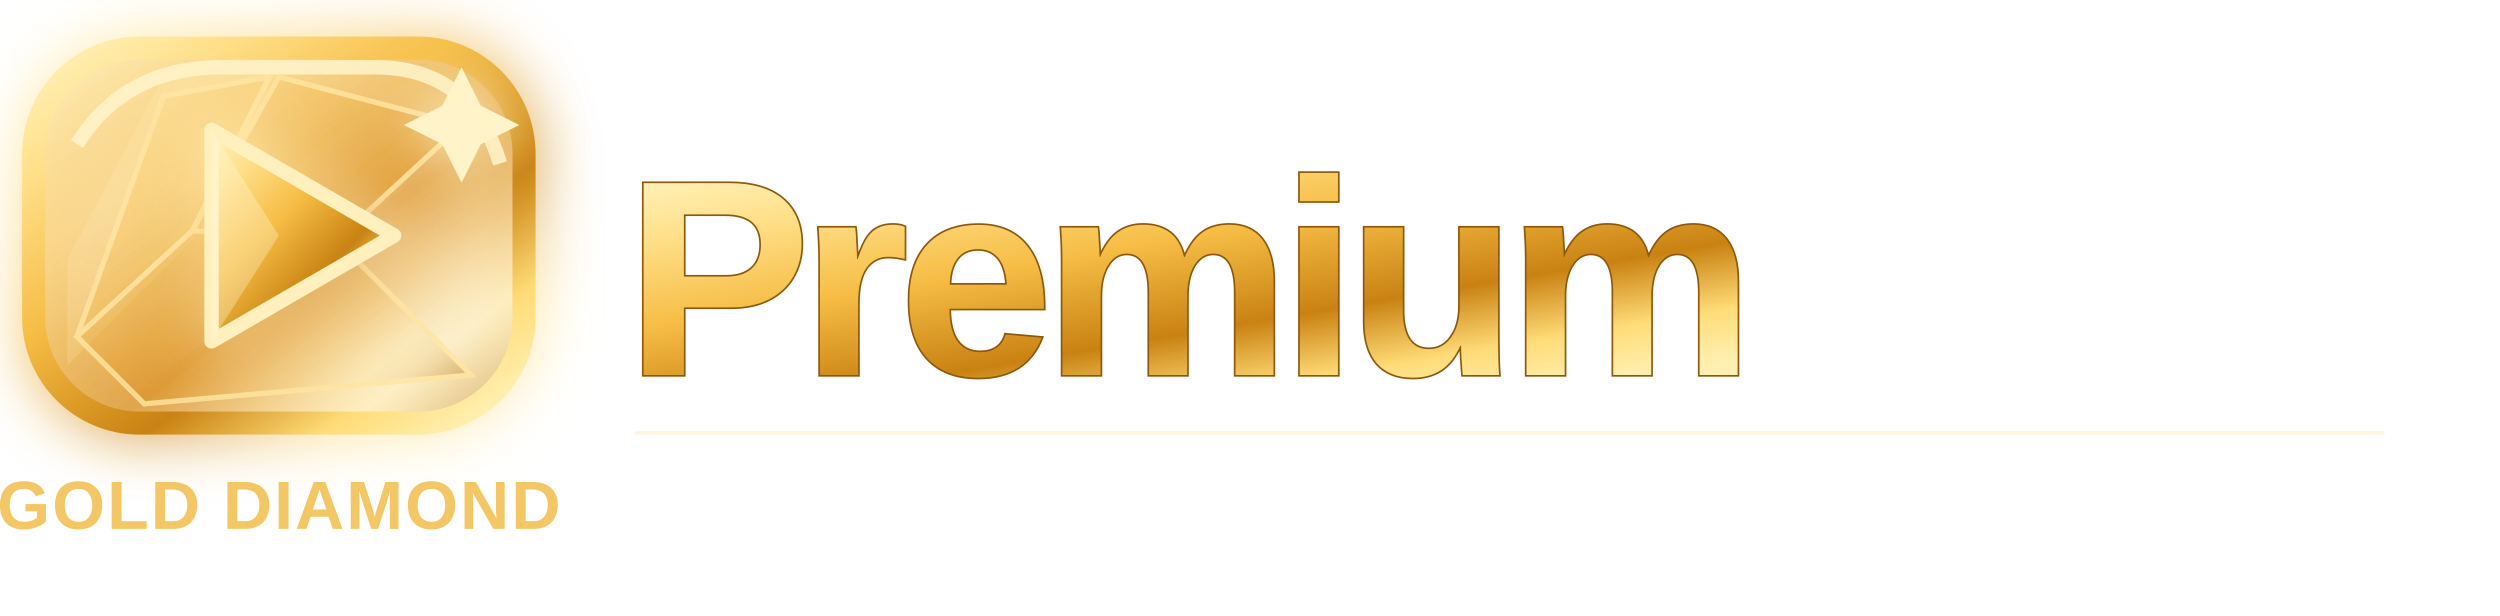
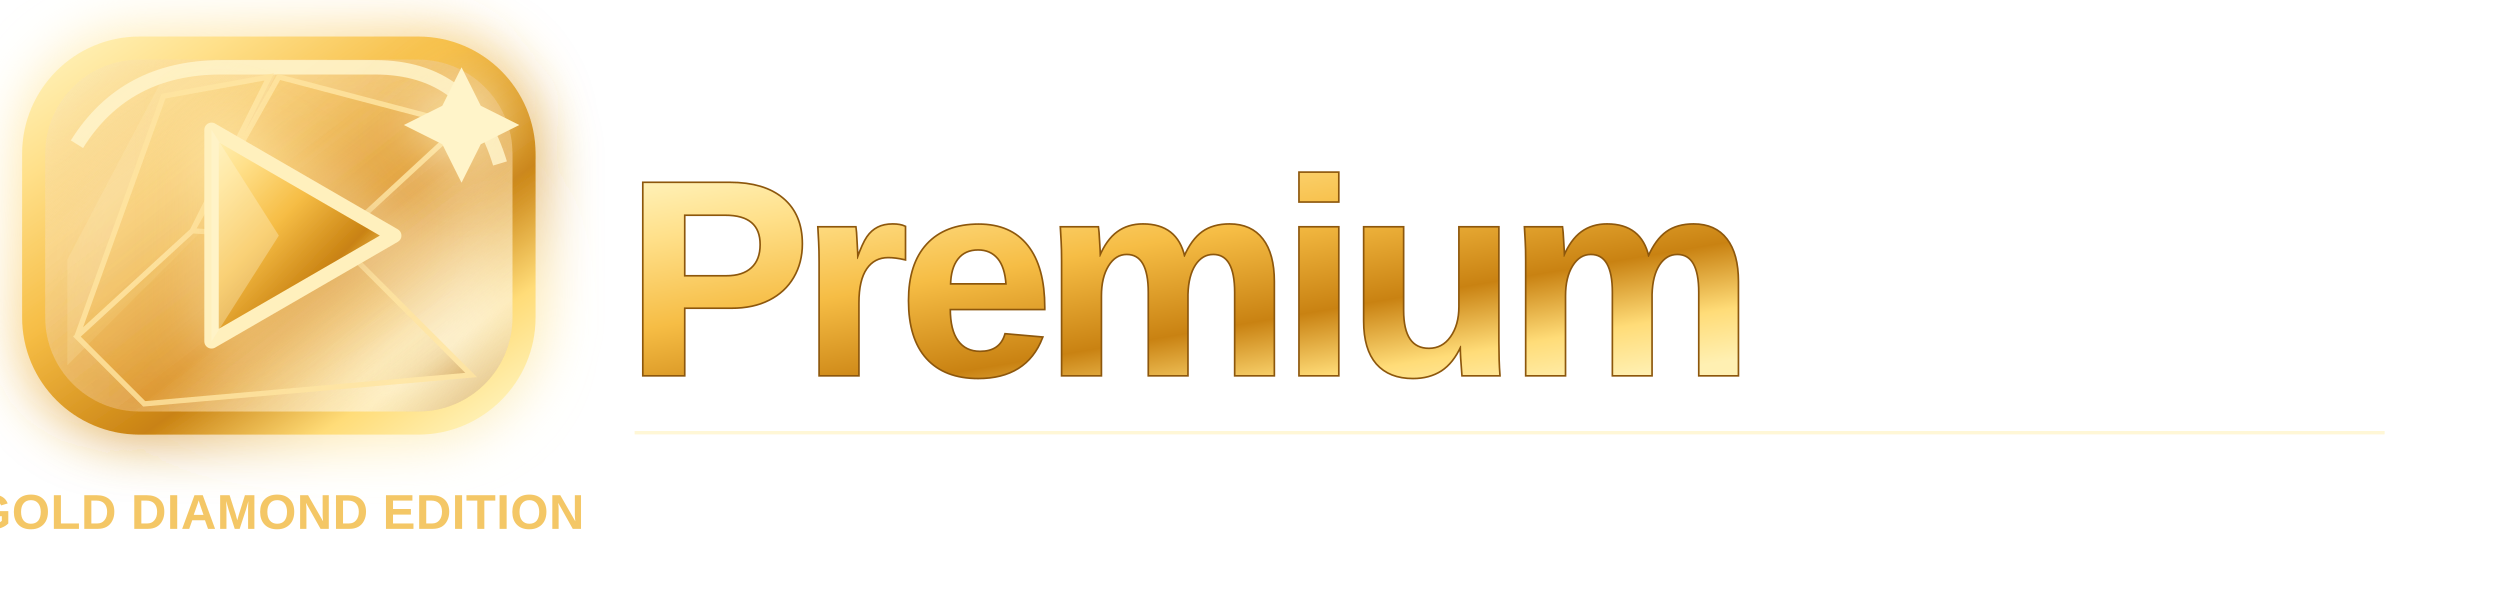
<svg xmlns="http://www.w3.org/2000/svg" viewBox="0 0 260 64" role="img" aria-labelledby="title desc">
  <defs>
    <linearGradient id="gold" x1="0" y1="0" x2="0.9" y2="1">
      <stop offset="0" stop-color="#fff3bd" />
      <stop offset=".18" stop-color="#ffe08a" />
      <stop offset=".42" stop-color="#f6bd45" />
      <stop offset=".68" stop-color="#c98212" />
      <stop offset=".86" stop-color="#ffdc78" />
      <stop offset="1" stop-color="#fff0b2" />
    </linearGradient>
    <linearGradient id="glassGold" x1="0" y1="0" x2="1" y2="1">
      <stop offset="0" stop-color="#fff4c7" stop-opacity=".86" />
      <stop offset=".28" stop-color="#f6bf4c" stop-opacity=".36" />
      <stop offset=".58" stop-color="#d98b16" stop-opacity=".52" />
      <stop offset=".82" stop-color="#ffe8a1" stop-opacity=".25" />
      <stop offset="1" stop-color="#a96108" stop-opacity=".7" />
    </linearGradient>
    <linearGradient id="shine" x1="0" y1="0" x2="0" y2="1">
      <stop stop-color="#fff" stop-opacity=".8" />
      <stop offset=".35" stop-color="#fff0be" stop-opacity=".12" />
      <stop offset="1" stop-color="#fff" stop-opacity="0" />
    </linearGradient>
    <filter id="glow" x="-60%" y="-60%" width="220%" height="220%">
      <feGaussianBlur stdDeviation="3" result="b" />
      <feMerge>
        <feMergeNode in="b" />
        <feMergeNode in="SourceGraphic" />
      </feMerge>
    </filter>
  </defs>
  <rect x="3.5" y="5" width="51" height="39" rx="11" fill="url(#glassGold)" stroke="url(#gold)" stroke-width="2.4" filter="url(#glow)" />
  <path d="M8 15 Q13 7 23 7 H39 Q49 7 52 17" fill="none" stroke="#fff4cb" stroke-width="1.5" opacity=".85" />
  <path d="M7 27 17 8 29 7 21 24 7 38Z" fill="#fff0bd" opacity=".19" />
  <path d="M17 10 28 8 20 24 8 35Z M29 8 48 13 35 25 20 24Z M8 35 20 24 35 25 49 39 15 42Z" fill="url(#glassGold)" stroke="#ffe5a0" stroke-width=".55" opacity=".8" />
  <path d="M22 13.5 41 24.5 22 35.5Z" fill="url(#gold)" stroke="#fff0bd" stroke-width="1.5" stroke-linejoin="round" filter="url(#glow)" />
  <path d="M22 13.5 29 24.5 22 35.5Z" fill="#fff8dc" opacity=".32" />
  <path d="M48 7l2 4 4 2-4 2-2 4-2-4-4-2 4-2z" fill="#fff4c9" filter="url(#glow)" />
-   <text x="29" y="55" text-anchor="middle" font-family="Arial, Helvetica, sans-serif" font-size="7.1" font-weight="700" letter-spacing=".2" fill="#f4c766">GOLD DIAMOND</text>
+   <text x="29" y="55" text-anchor="middle" font-family="Arial, Helvetica, sans-serif" font-size="5.1" font-weight="700" letter-spacing=".05" fill="#f4c766">GOLD DIAMOND EDITION</text>
  <text x="65" y="39" font-family="Arial, Helvetica, sans-serif" font-size="29" font-weight="700" letter-spacing="-1.1" fill="url(#gold)" stroke="#8d570c" stroke-width=".35" paint-order="stroke">Premium</text>
  <path d="M66 45H248" stroke="url(#gold)" stroke-width=".8" opacity=".55" />
  <path d="M66 45H248" stroke="#fff0b4" stroke-width=".35" opacity=".55" />
</svg>
